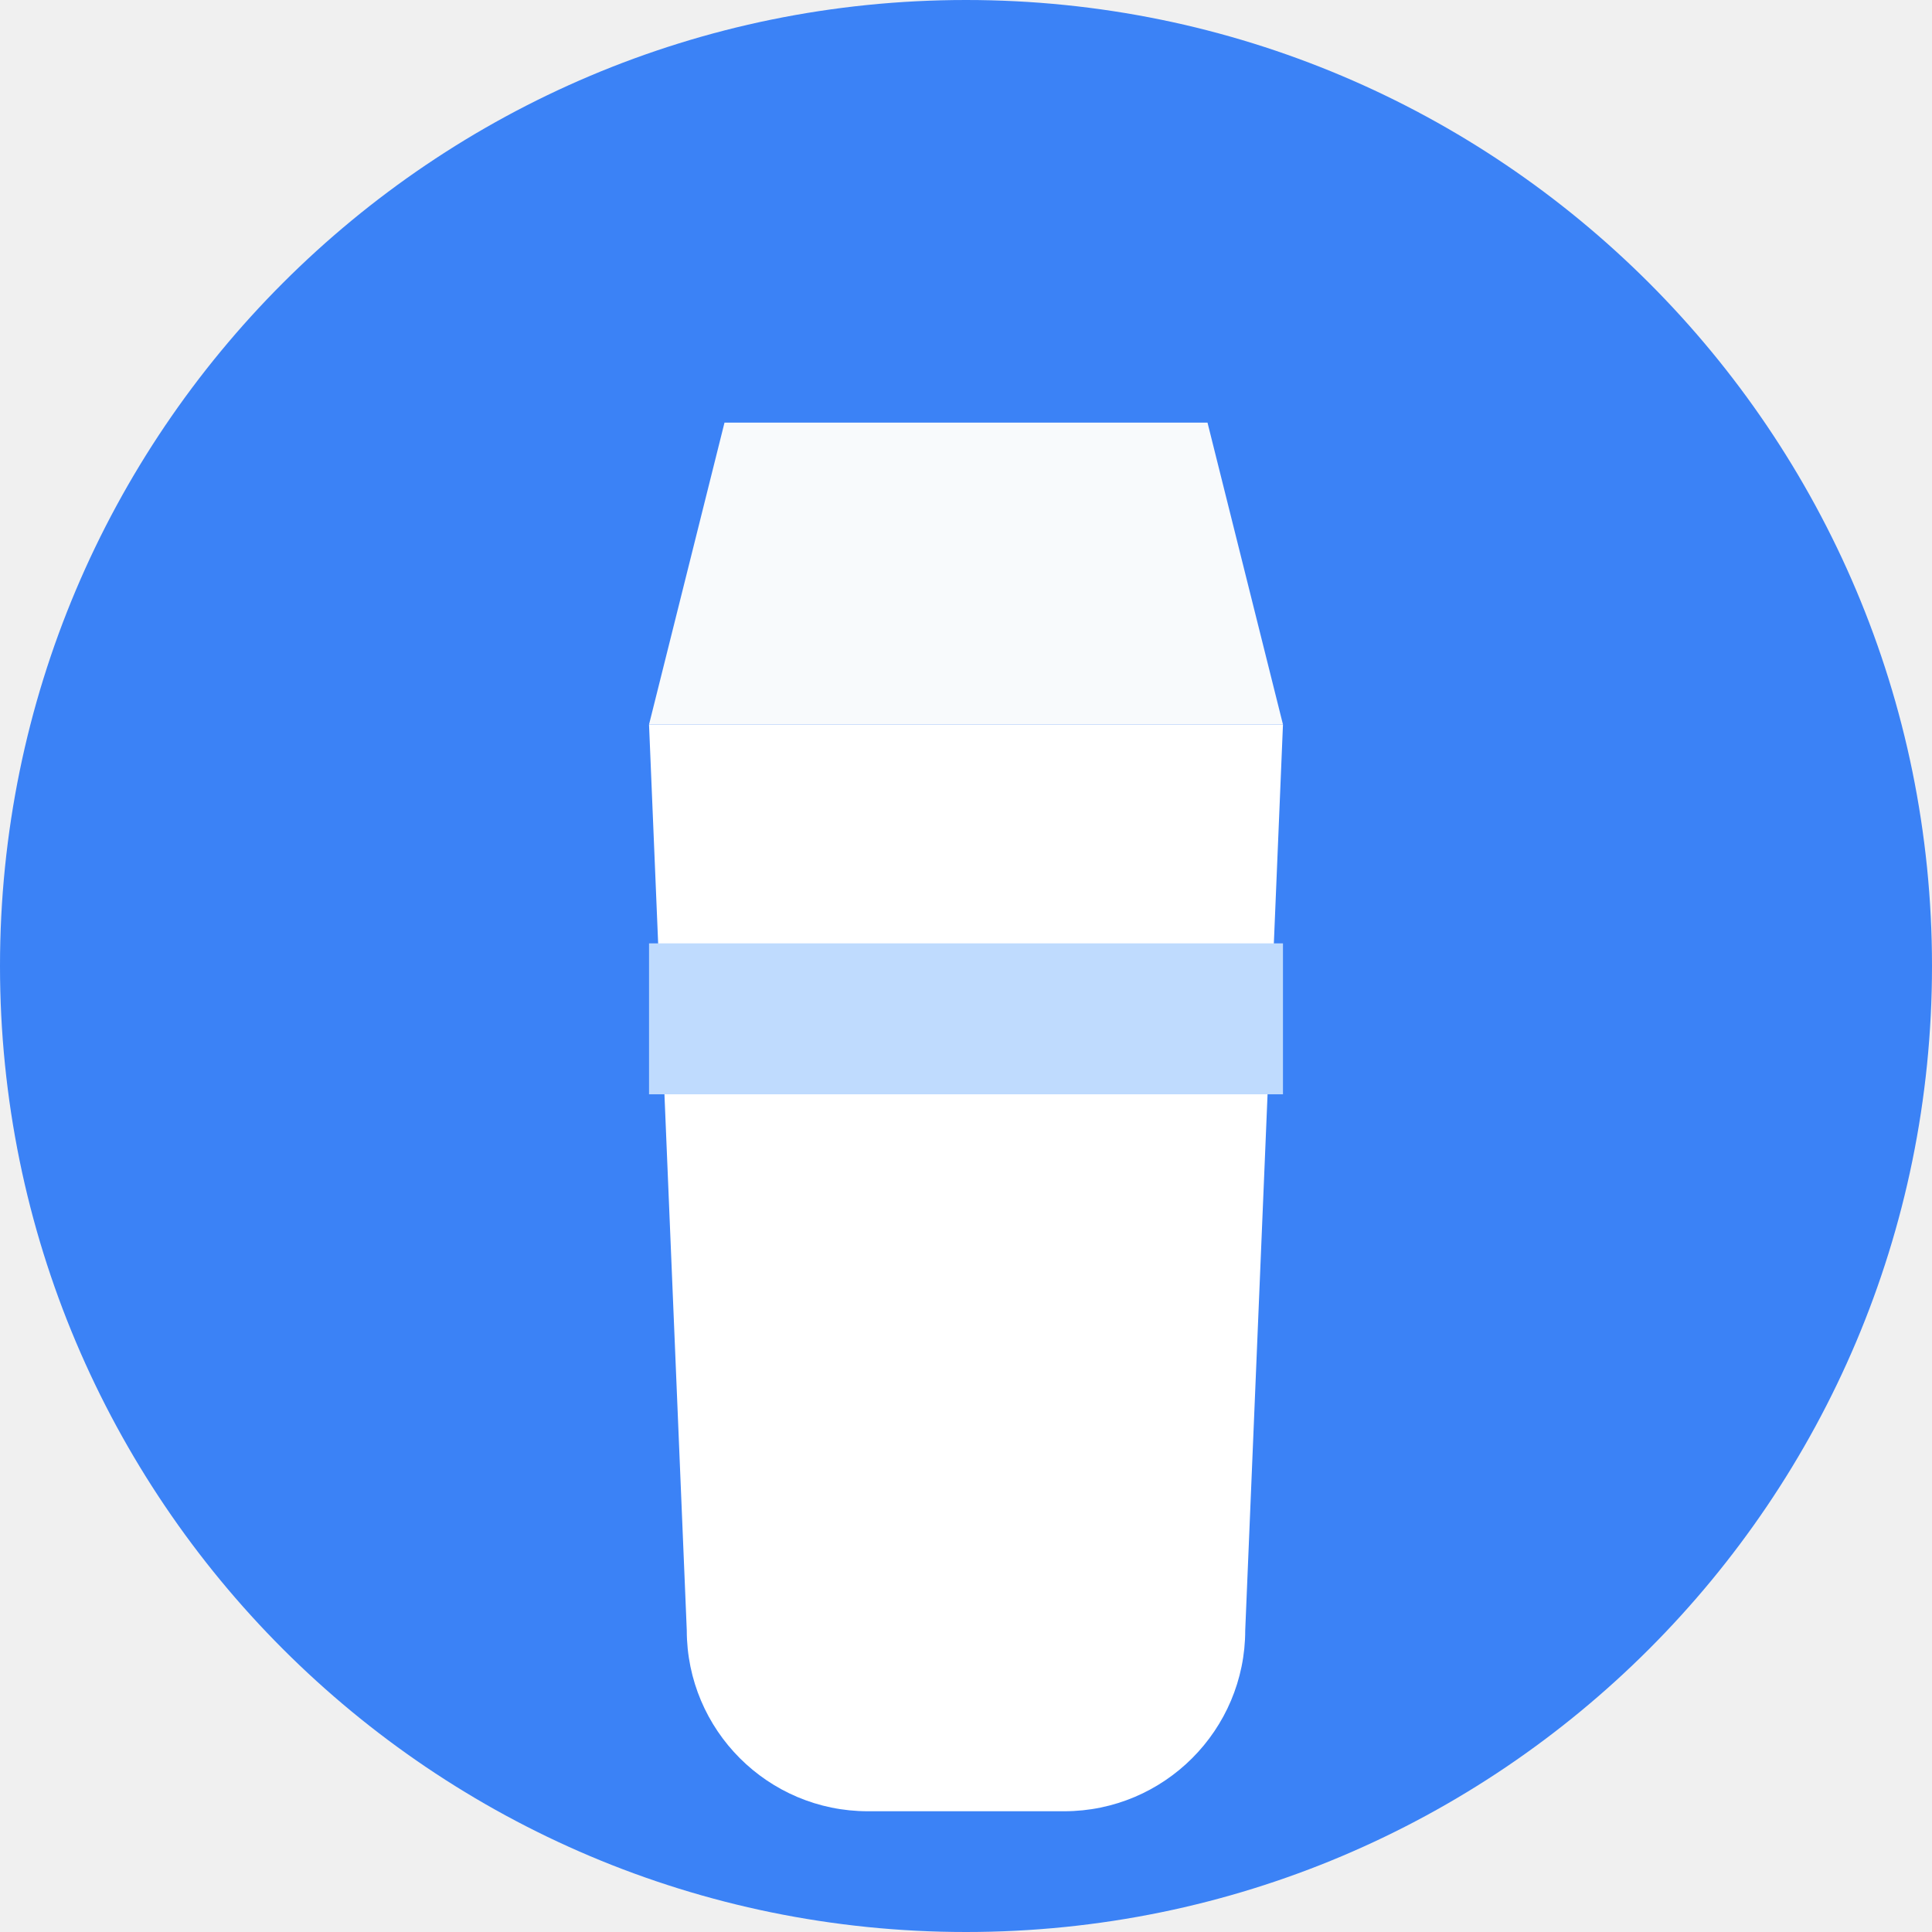
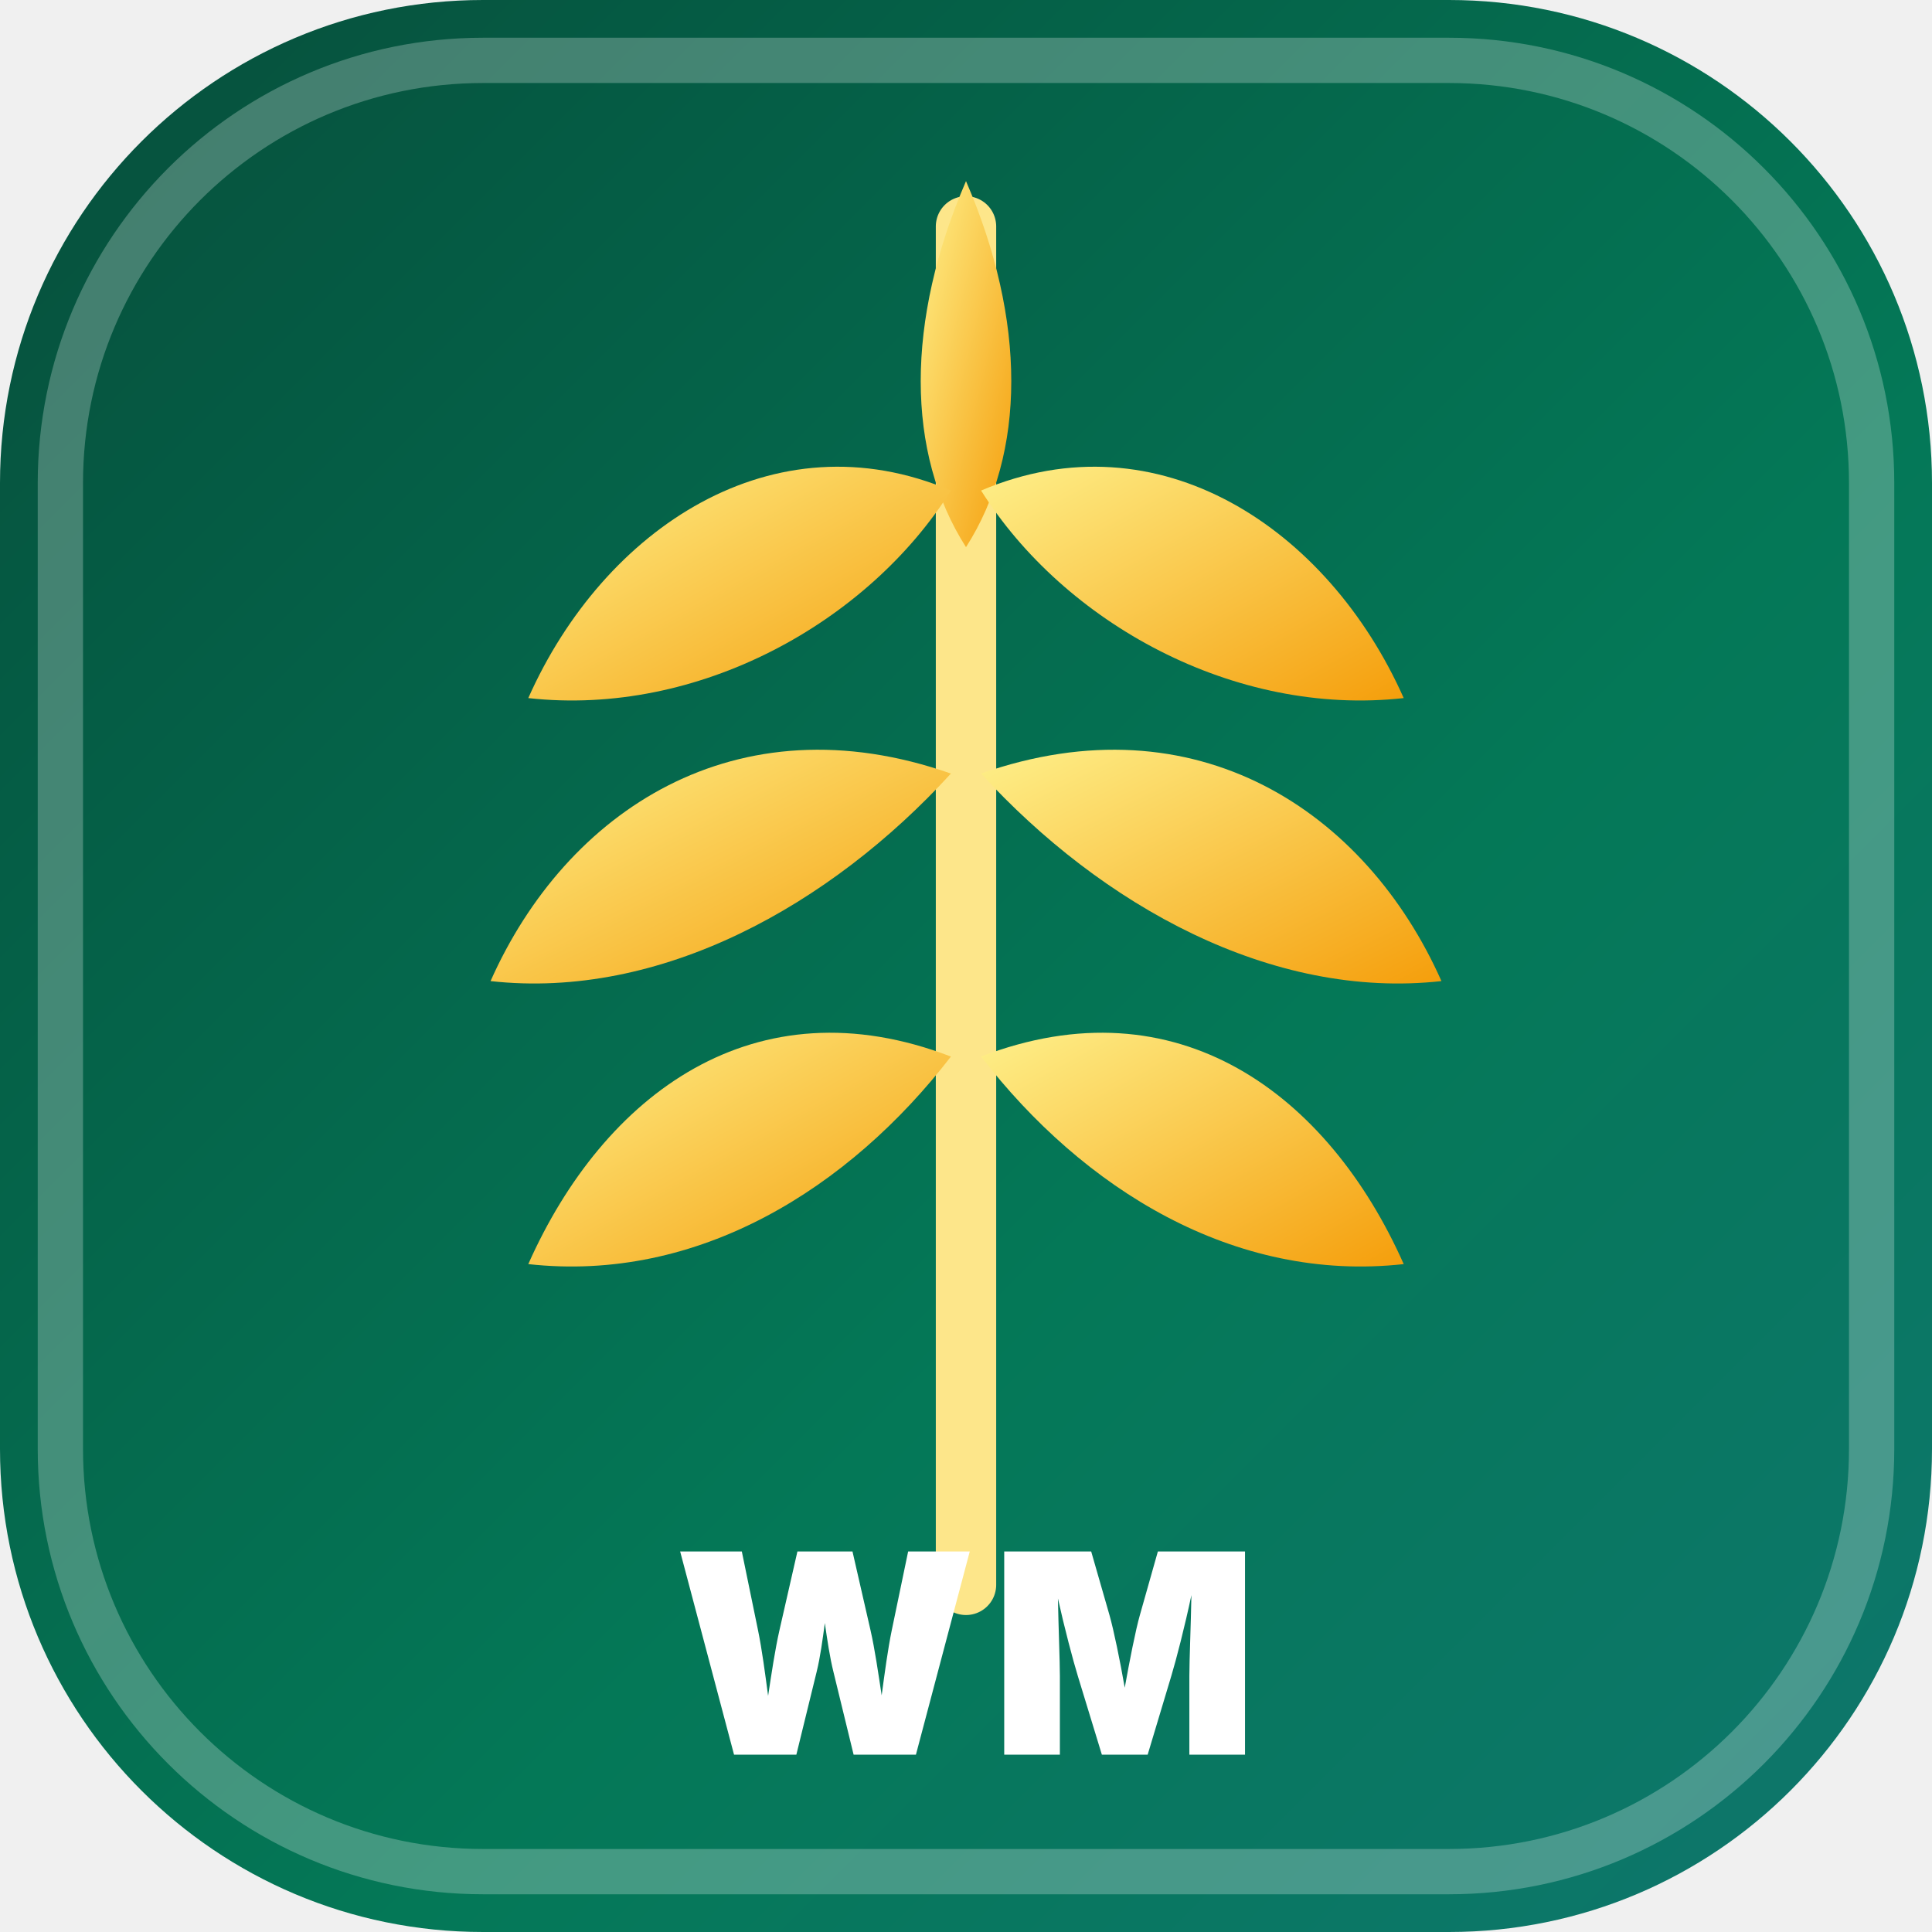
<svg xmlns="http://www.w3.org/2000/svg" viewBox="0 0 512 512">
-   <circle cx="256" cy="256" r="256" fill="#3b82f6" />
-   <path d="M340 192l-20-80h-128l-20 80h168z" fill="#f8fafc" />
-   <path d="M172 192l10 240c0 26.5 21.5 48 48 48h52c26.5 0 48-21.5 48-48l10-240H172z" fill="white" />
-   <rect x="172" y="250" width="168" height="40" fill="#bfdbfe" />
+   <defs>
+     <linearGradient id="agroGrad" x1="0%" y1="0%" x2="100%" y2="100%">
+       <stop offset="0%" stop-color="#064e3b" />
+       <stop offset="60%" stop-color="#047857" />
+       <stop offset="100%" stop-color="#0f766e" />
+     </linearGradient>
+     <linearGradient id="goldGrad" x1="0%" y1="0%" x2="100%" y2="100%">
+       <stop offset="0%" stop-color="#fef08a" />
+       <stop offset="100%" stop-color="#f59e0b" />
+     </linearGradient>
+   </defs>
+   <rect width="512" height="512" rx="128" fill="url(#agroGrad)" />
+   <rect x="16" y="16" width="480" height="480" rx="112" fill="none" stroke="rgba(255,255,255,0.25)" stroke-width="12" />
+   <g fill="url(#goldGrad)">
+     <path d="M256 60 C256 50, 256 400, 256 420" stroke="#fde68a" stroke-width="16" stroke-linecap="round" />
+     <path d="M256 48 C240 85 240 120 256 145 C272 120 272 85 256 48 Z" />
+     <path d="M252 130 C205 110 160 140 140 185 C185 190 230 165 252 130 Z" />
+     <path d="M260 130 C307 110 352 140 372 185 C327 190 282 165 260 130 Z" />
+     <path d="M252 205 C195 185 150 215 130 260 C175 265 220 240 252 205 Z" />
+     <path d="M260 205 C317 185 362 215 382 260 C337 265 292 240 260 205 Z" />
+     <path d="M252 280 C200 260 160 290 140 335 C185 340 225 315 252 280 Z" />
+     <path d="M260 280 C312 260 352 290 372 335 C327 340 287 315 260 280 Z" />
+   </g>
+   <text x="256" y="465" font-family="system-ui, -apple-system, sans-serif" font-weight="900" font-size="74" fill="#ffffff" text-anchor="middle" letter-spacing="4">WM</text>
</svg>
